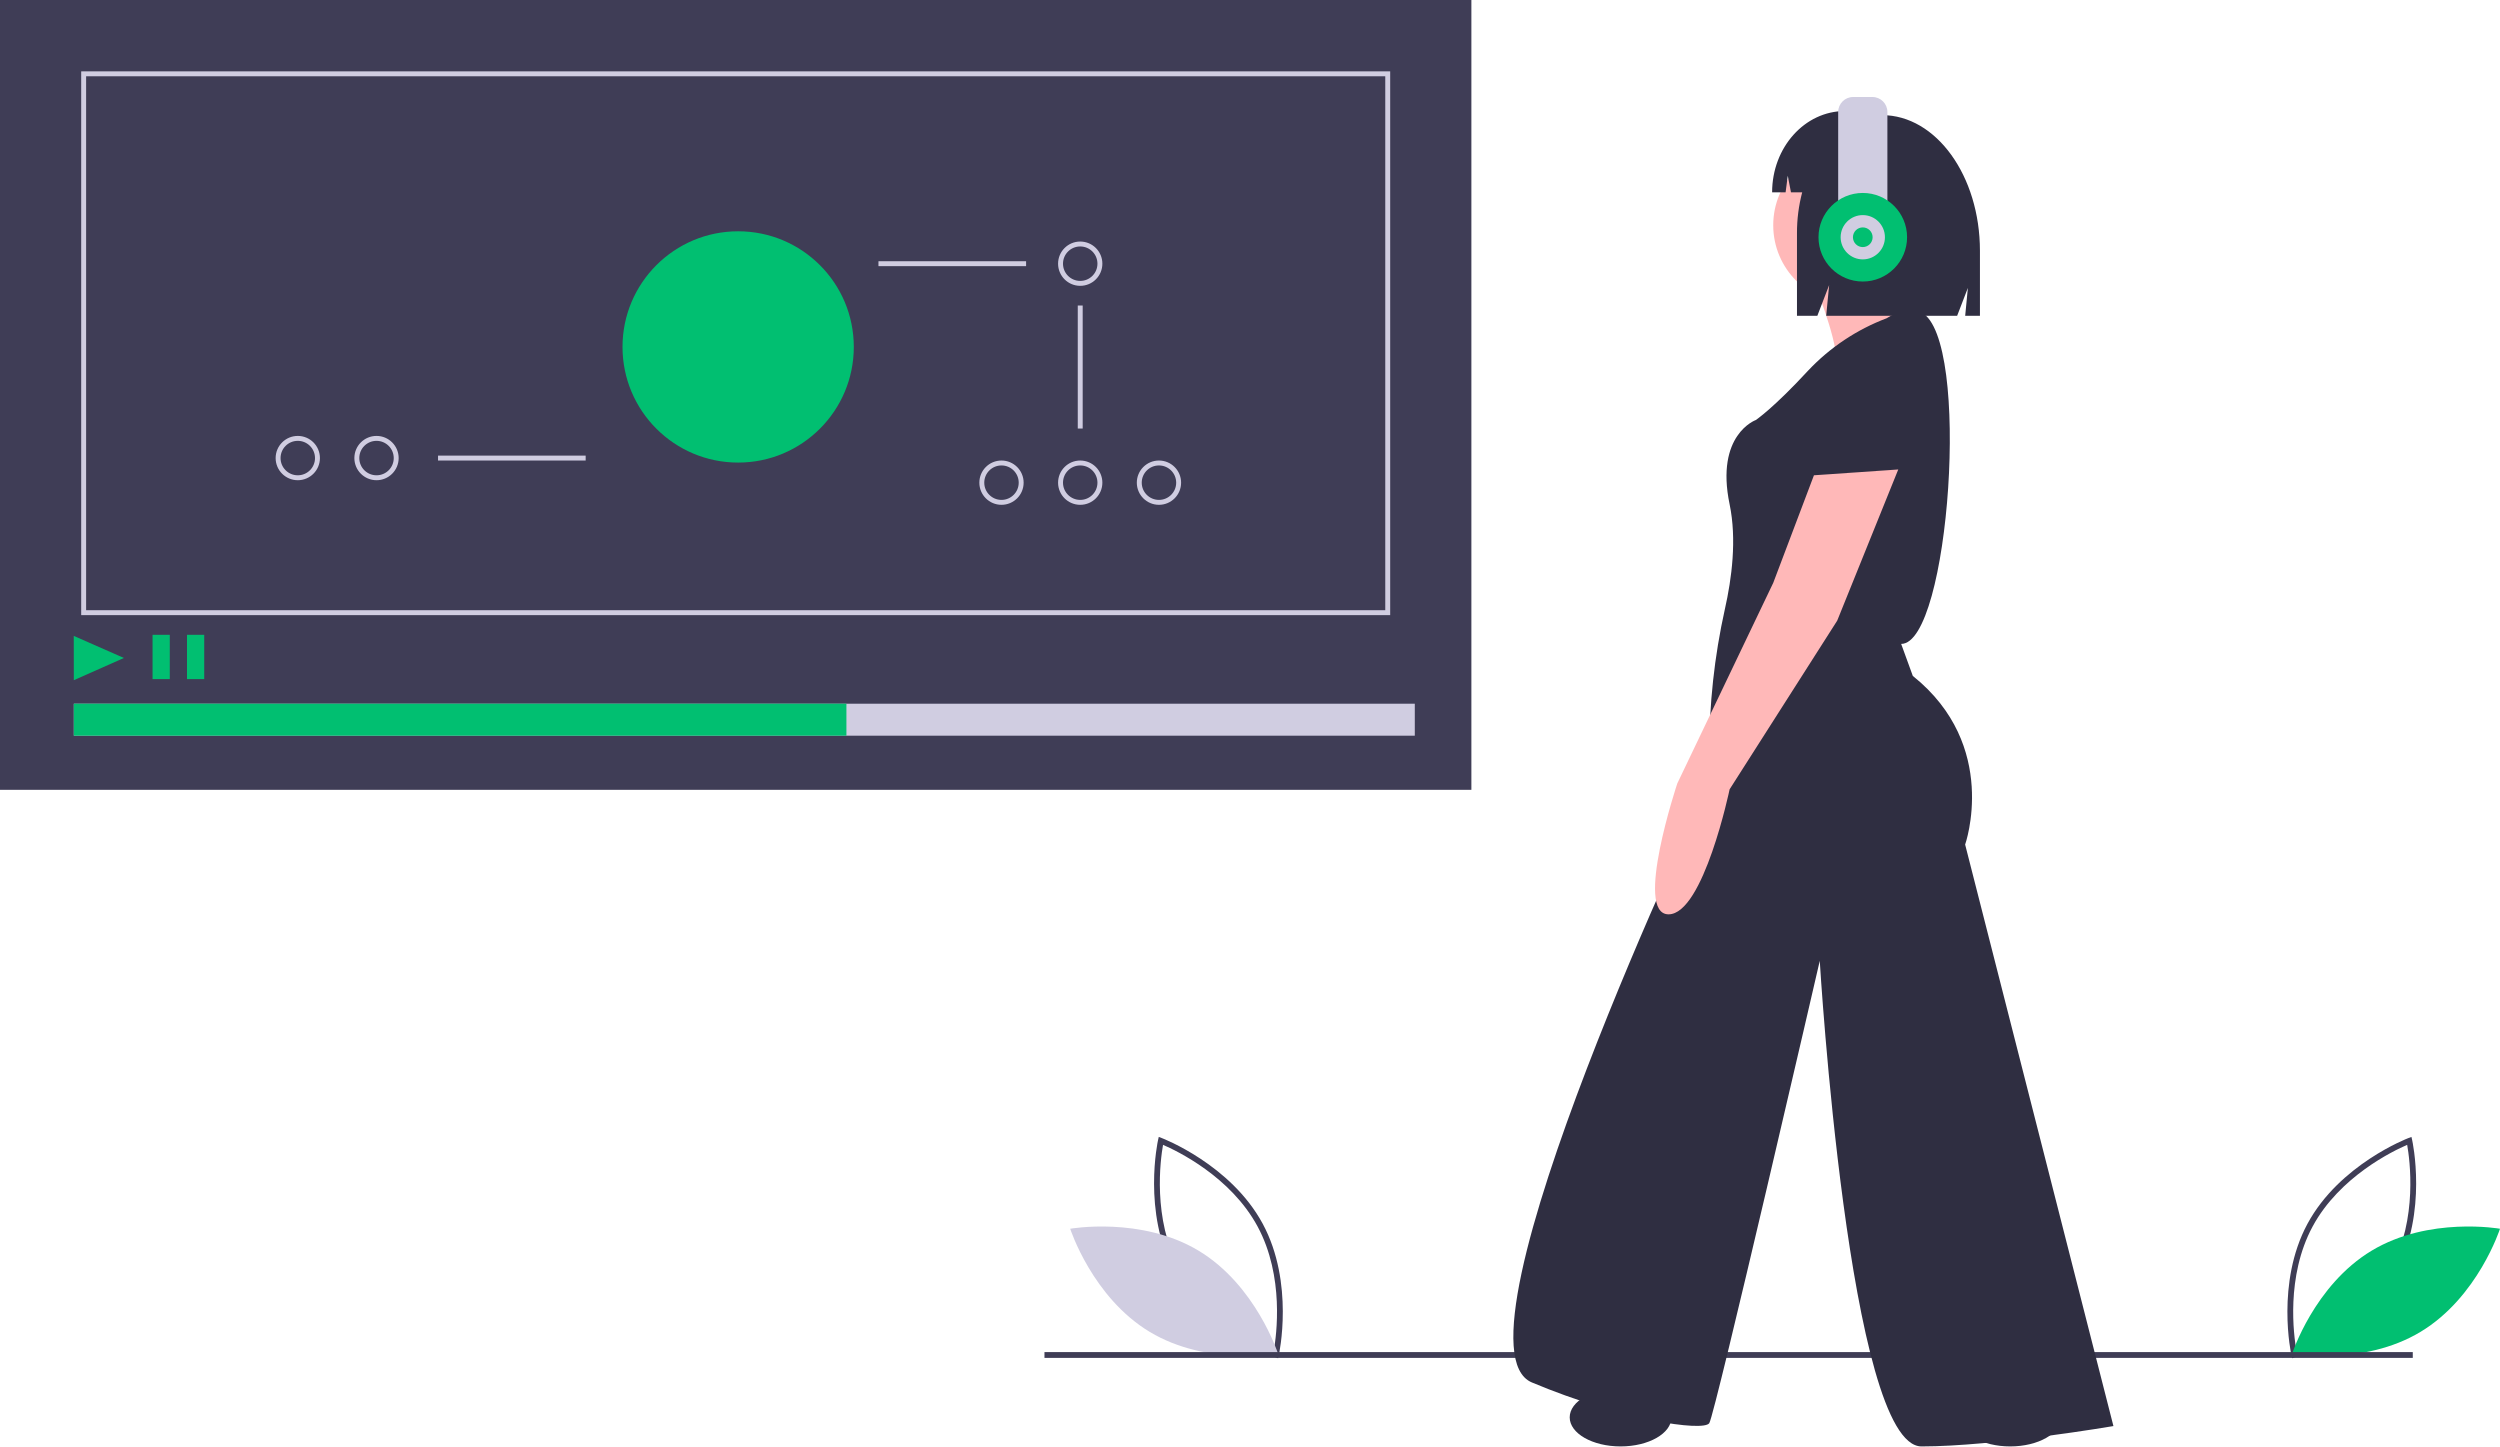
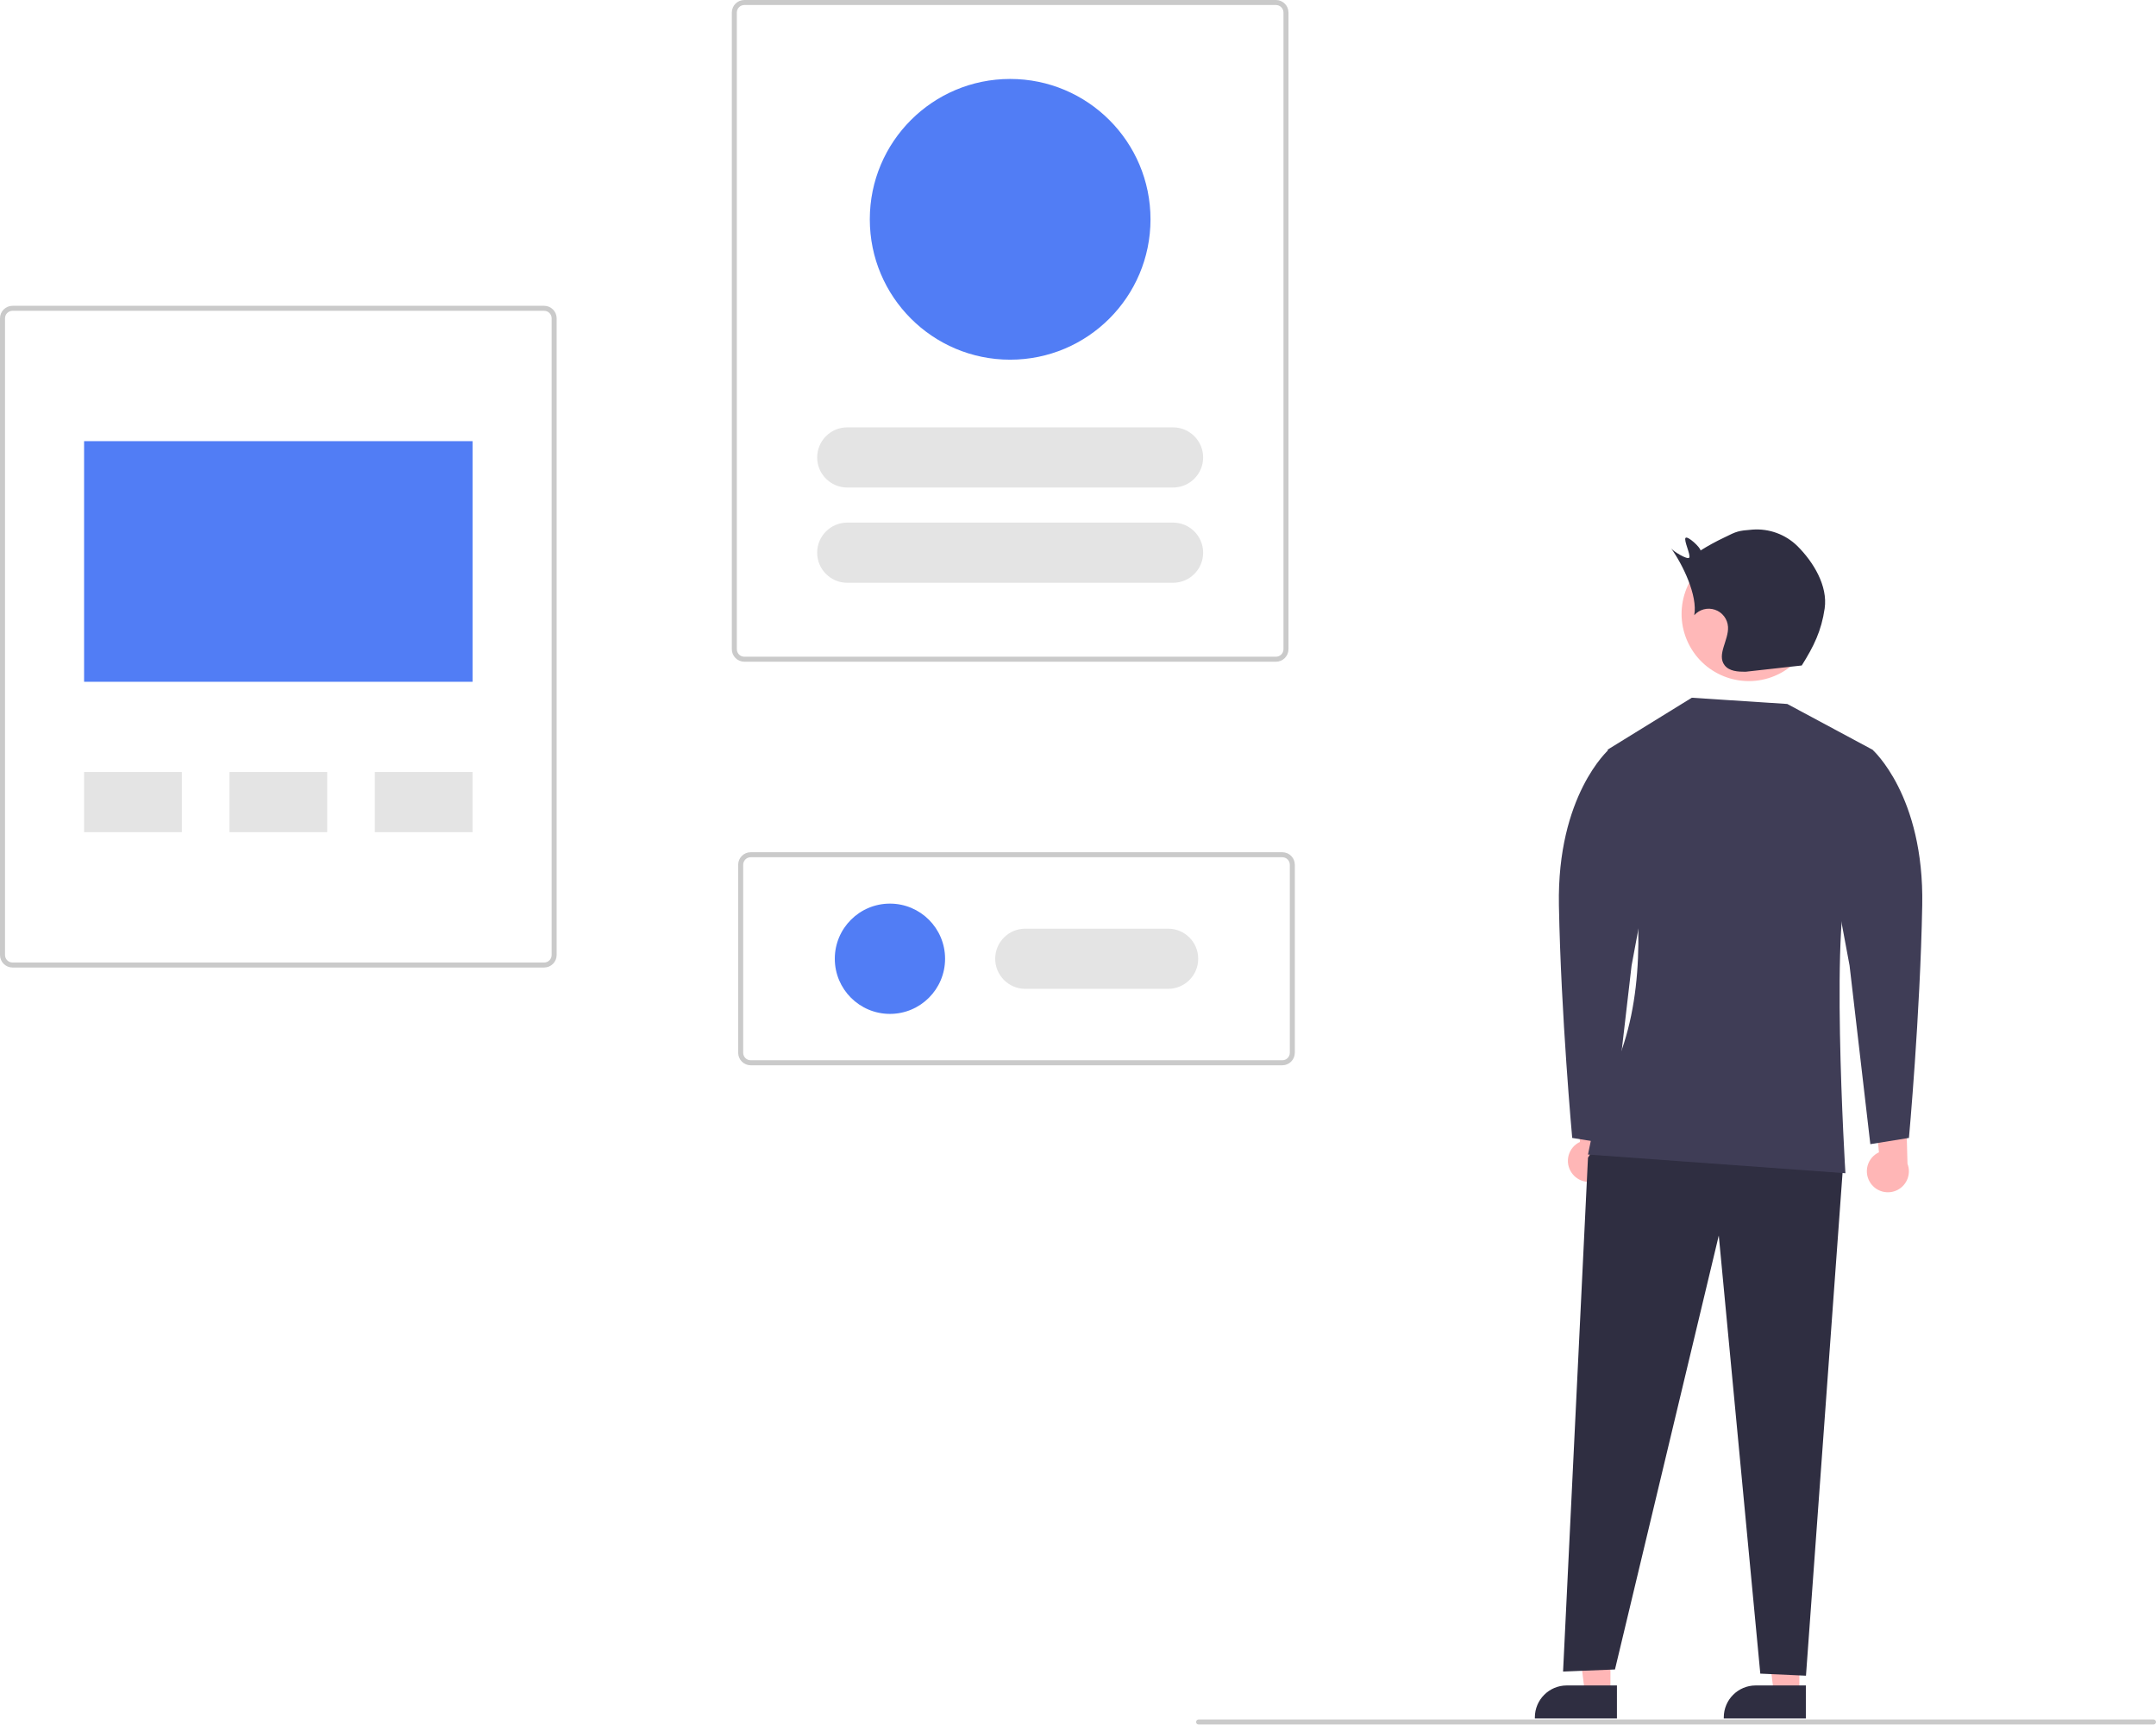
- <svg xmlns="http://www.w3.org/2000/svg" id="ba01cd4d-4ea5-4776-b236-fd186a0da3a4" data-name="Layer 1" width="1016.048" height="587.856" viewBox="0 0 1016.048 587.856">
-   <path d="M611.422,708.093l-1.267-.475c-.278-.105-27.992-10.723-40.975-34.799-12.983-24.077-6.626-53.067-6.56-53.356l.299-1.32,1.267.475c.278.105,27.992,10.723,40.975,34.799,12.983,24.077,6.626,53.067,6.56,53.356ZM571.259,671.698c10.976,20.357,32.877,30.791,38.426,33.174,1.055-5.947,4.364-29.997-6.603-50.334-10.965-20.335-32.874-30.786-38.426-33.174-1.056,5.951-4.363,29.998,6.603,50.334Z" transform="translate(-91.97616 -156.0722)" fill="#3f3d56" />
-   <path d="M579.101,664.373c23.331,14.037,32.317,41.918,32.317,41.918s-28.842,5.123-52.173-8.914-32.317-41.918-32.317-41.918S555.77,650.336,579.101,664.373Z" transform="translate(-91.97616 -156.0722)" fill="#d0cde1" />
-   <path d="M1023.232,706.773c-.066-.289-6.423-29.279,6.56-53.356,12.983-24.076,40.697-34.694,40.975-34.799l1.267-.475.299,1.32c.066.289,6.423,29.279-6.56,53.356-12.982,24.076-40.697,34.694-40.975,34.799l-1.267.475Zm47.065-85.409c-5.551,2.388-27.46,12.839-38.426,33.174-10.966,20.337-7.658,44.387-6.603,50.334,5.549-2.382,27.449-12.817,38.426-33.174C1074.659,651.362,1071.352,627.314,1070.296,621.364Z" transform="translate(-91.97616 -156.0722)" fill="#3f3d56" />
-   <path d="M1055.851,664.373c-23.331,14.037-32.317,41.918-32.317,41.918s28.842,5.123,52.173-8.914,32.317-41.918,32.317-41.918S1079.182,650.336,1055.851,664.373Z" transform="translate(-91.97616 -156.0722)" fill="#01bf71" />
-   <rect x="424.493" y="549.514" width="556.108" height="2.361" fill="#3f3d56" />
-   <rect width="598" height="321" fill="#3f3d56" />
-   <rect x="30" y="286" width="545" height="13" fill="#d0cde1" />
-   <rect x="30" y="286" width="314" height="13" fill="#01bf71" />
-   <polygon points="30 276.445 29.974 258.437 50.36 267.412 30 276.445" fill="#01bf71" />
-   <rect x="62" y="258" width="7" height="18" fill="#01bf71" />
-   <rect x="76" y="258" width="7" height="18" fill="#01bf71" />
-   <path d="M656.976,406.072h-532v-221h532Zm-530-2h528v-217h-528Z" transform="translate(-91.97616 -156.0722)" fill="#d0cde1" />
-   <circle cx="300" cy="141" r="47" fill="#01bf71" />
-   <rect x="357.024" y="106.168" width="60" height="2" fill="#d0cde1" />
-   <rect x="178.024" y="185.168" width="60" height="2" fill="#d0cde1" />
-   <path d="M531,272.24a9,9,0,1,1,9-9A9,9,0,0,1,531,272.24Zm0-16a7,7,0,1,0,7,7A7,7,0,0,0,531,256.24Z" transform="translate(-91.97616 -156.0722)" fill="#d0cde1" />
-   <path d="M531,361.24a9,9,0,1,1,9-9A9,9,0,0,1,531,361.24Zm0-16a7,7,0,1,0,7,7A7,7,0,0,0,531,345.24Z" transform="translate(-91.97616 -156.0722)" fill="#d0cde1" />
-   <path d="M563,361.24a9,9,0,1,1,9-9A9,9,0,0,1,563,361.24Zm0-16a7,7,0,1,0,7,7A7,7,0,0,0,563,345.24Z" transform="translate(-91.97616 -156.0722)" fill="#d0cde1" />
-   <path d="M499,361.24a9,9,0,1,1,9-9A9,9,0,0,1,499,361.24Zm0-16a7,7,0,1,0,7,7A7,7,0,0,0,499,345.24Z" transform="translate(-91.97616 -156.0722)" fill="#d0cde1" />
-   <path d="M245,351.24a9,9,0,1,1,9-9A9,9,0,0,1,245,351.24Zm0-16a7,7,0,1,0,7,7h0A7.008,7.008,0,0,0,245,335.24Z" transform="translate(-91.97616 -156.0722)" fill="#d0cde1" />
-   <path d="M213,351.24a9,9,0,1,1,9-9A9,9,0,0,1,213,351.24Zm0-16a7,7,0,1,0,7,7h0A7.008,7.008,0,0,0,213,335.24Z" transform="translate(-91.97616 -156.0722)" fill="#d0cde1" />
-   <rect x="438.024" y="124.168" width="2" height="50" fill="#d0cde1" />
-   <path d="M854.013,291.331s-16.544-2.363-24.816,28.361-10.635,33.088-10.635,33.088,48.45,7.09,49.632,4.727S878.829,298.421,854.013,291.331Z" transform="translate(-91.97616 -156.0722)" fill="#2f2e41" />
-   <circle cx="752.583" cy="91.535" r="31.906" fill="#ffb8b8" />
-   <path d="M830.378,273.605s10.635,27.179,7.09,30.725,43.723,8.272,43.723,8.272,3.545-17.726-10.635-28.361c0,0-5.909-17.726-4.727-21.271S830.378,273.605,830.378,273.605Z" transform="translate(-91.97616 -156.0722)" fill="#ffb8b8" />
-   <path d="M858.74,285.422a85.215,85.215,0,0,0-31.906,21.271c-14.181,15.362-21.271,20.089-21.271,20.089s-16.544,5.909-10.635,34.27c2.954,14.181.886,30.134-1.92,42.542a265.82,265.82,0,0,0-6.352,58.656v12.247s-108.718,228.071-72.085,243.433,69.721,20.089,72.085,16.544,44.905-187.893,44.905-187.893,11.817,197.346,41.36,197.346,77.993-8.272,77.993-8.272l-60.267-236.343s14.181-40.178-21.271-68.539L864.648,417.774c19.604.01,28.566-124.07,8.272-134.716C872.92,283.059,868.193,279.514,858.74,285.422Z" transform="translate(-91.97616 -156.0722)" fill="#2f2e41" />
-   <path d="M829.197,349.235l-16.544,43.723-38.997,81.538S755.93,527.674,770.111,527.674s24.816-50.814,24.816-50.814l43.723-68.539,24.816-61.449Z" transform="translate(-91.97616 -156.0722)" fill="#ffb8b8" />
-   <ellipse cx="658.636" cy="576.038" rx="20.68" ry="11.817" fill="#2f2e41" />
-   <ellipse cx="816.986" cy="576.038" rx="20.68" ry="11.817" fill="#2f2e41" />
-   <path d="M856.876,202.865H856.876a25.342,25.342,0,0,0-4.893.487,21.442,21.442,0,0,0-9.34-2.153h-.848c-16.345,0-29.595,14.79-29.595,33.035v0h5.477l.885-6.732,1.297,6.732h4.562a64.576,64.576,0,0,0-2.119,16.55v33.624h8.28l4.794-12.458-1.199,12.458h53.223l4.358-11.325-1.09,11.325h5.992V258.007C896.662,227.553,878.849,202.865,856.876,202.865Z" transform="translate(-91.97616 -156.0722)" fill="#2f2e41" />
-   <path d="M753.166,39.42h7.811a6.094,6.094,0,0,1,6.094,6.094v35.811a6.094,6.094,0,0,1-6.094,6.094h-7.811a6.094,6.094,0,0,1-6.094-6.094v-35.811A6.094,6.094,0,0,1,753.166,39.42Z" fill="#d0cde1" />
-   <circle cx="757.071" cy="96.42" r="18" fill="#01bf71" />
-   <circle cx="757.071" cy="96.42" r="9" fill="#d0cde1" />
-   <circle cx="757.071" cy="96.42" r="4" fill="#01bf71" />
+ <svg xmlns="http://www.w3.org/2000/svg" id="ab50f2c7-a193-4613-b9ea-86e2f0314211" data-name="Layer 1" width="860.248" height="688" viewBox="0 0 860.248 688">
+   <path d="M386.983,492H174.876a5.006,5.006,0,0,1-5-5V233a5.006,5.006,0,0,1,5-5H386.983a5.006,5.006,0,0,1,5,5V487A5.006,5.006,0,0,1,386.983,492ZM174.876,230a3.003,3.003,0,0,0-3,3V487a3.003,3.003,0,0,0,3,3H386.983a3.003,3.003,0,0,0,3-3V233a3.003,3.003,0,0,0-3-3Z" transform="translate(-169.876 -106)" fill="#cacaca" />
+   <rect x="33.553" y="176" width="155" height="96" fill="#517df5" />
+   <rect x="33.553" y="308" width="39" height="24" fill="#e4e4e4" />
+   <rect x="149.553" y="308" width="39" height="24" fill="#e4e4e4" />
+   <rect x="91.553" y="308" width="39" height="24" fill="#e4e4e4" />
+   <path d="M678.983,370H466.876a5.006,5.006,0,0,1-5-5V111a5.006,5.006,0,0,1,5-5H678.983a5.006,5.006,0,0,1,5,5V365A5.006,5.006,0,0,1,678.983,370ZM466.876,108a3.003,3.003,0,0,0-3,3V365a3.003,3.003,0,0,0,3,3H678.983a3.003,3.003,0,0,0,3-3V111a3.003,3.003,0,0,0-3-3Z" transform="translate(-169.876 -106)" fill="#cacaca" />
+   <path d="M681.516,531H469.41a5.006,5.006,0,0,1-5-5V451a5.006,5.006,0,0,1,5-5H681.516a5.006,5.006,0,0,1,5,5v75A5.006,5.006,0,0,1,681.516,531ZM469.41,448a3.003,3.003,0,0,0-3,3v75a3.003,3.003,0,0,0,3,3H681.516a3.003,3.003,0,0,0,3-3V451a3.003,3.003,0,0,0-3-3Z" transform="translate(-169.876 -106)" fill="#cacaca" />
+   <rect x="326.053" y="170.5" width="154" height="24" rx="12" fill="#e4e4e4" />
+   <rect x="326.053" y="208.5" width="154" height="24" rx="12" fill="#e4e4e4" />
+   <circle cx="403.053" cy="87.5" r="56" fill="#517df5" />
+   <rect x="397.087" y="370.5" width="81" height="24" rx="12" fill="#e4e4e4" />
+   <circle cx="355.087" cy="382.5" r="22" fill="#517df5" />
+   <path d="M1029.124,794h-381a1,1,0,0,1,0-2h381a1,1,0,0,1,0,2Z" transform="translate(-169.876 -106)" fill="#cacaca" />
+   <path d="M916.255,578.045a8.33,8.33,0,0,1,3.327-12.332l-2.944-29.455,13.62,7.149.708,26.875a8.375,8.375,0,0,1-14.711,7.763Z" transform="translate(-169.876 -106)" fill="#ffb6b6" />
+   <path d="M796.97,573.903a8.33,8.33,0,0,1,3.327-12.332l-2.944-29.455,13.62,7.149.708,26.875a8.375,8.375,0,0,1-14.711,7.763Z" transform="translate(-169.876 -106)" fill="#ffb6b6" />
+   <polygon points="717.949 675.734 707.794 675.734 702.962 636.562 717.951 636.562 717.949 675.734" fill="#ffb6b6" />
+   <path d="M890.415,791.578l-32.746-.001V791.163a12.746,12.746,0,0,1,12.746-12.745h.001l20.0.001Z" transform="translate(-169.876 -106)" fill="#2f2e41" />
+   <polygon points="642.568 675.734 632.412 675.734 627.581 636.562 642.569 636.562 642.568 675.734" fill="#ffb6b6" />
+   <path d="M815.034,791.578l-32.746-.001V791.163a12.746,12.746,0,0,1,12.746-12.745h.001l20.0.001Z" transform="translate(-169.876 -106)" fill="#2f2e41" />
+   <circle cx="867.651" cy="350.906" r="26.819" transform="translate(-231.8648 353.1787) rotate(-28.66315)" fill="#ffb8b8" />
+   <polygon points="638.578 453.984 633.608 461.857 623.668 666.875 644.377 666.047 685.796 492.917 702.363 667.703 720.587 668.532 735.374 465.271 638.578 453.984" fill="#2f2e41" />
+   <path d="M916.971,405.079l-33.963-18.224-38.105-2.485-33.578,20.709s29.436,86.979-2.87,137.509L803.484,566.611l102.718,7.455s-6.627-107.688,2.485-120.942S916.971,405.079,916.971,405.079Z" transform="translate(-169.876 -106)" fill="#3f3d56" />
+   <path d="M905.25,409.592l11.721-4.514s20.709,18.224,19.881,62.128-5.303,92.777-5.303,92.777l-15.406,2.485-8.284-71.24-11.597-62.128Z" transform="translate(-169.876 -106)" fill="#3f3d56" />
+   <path d="M823.489,409.592l-11.721-4.514S791.059,423.303,791.887,467.207s5.303,92.777,5.303,92.777l15.406,2.485,8.284-71.24,11.597-62.128Z" transform="translate(-169.876 -106)" fill="#3f3d56" />
+   <path d="M887.039,323.849a23.137,23.137,0,0,0-17.916-6.558c-5.772.466-6.148.606-11.333,3.185a91.529,91.529,0,0,0-9.399,5.141c-.028-1.232-5.144-5.945-5.972-5.032-.828.912,2.135,6.841,1.473,7.881s-6.646-2.677-7.272-3.739c4.623,6.375,10.727,18.979,9.262,26.716a7.716,7.716,0,0,1,13.476,4.642c.326,5.29-4.576,11.09-1.37,15.311,1.834,2.415,5.327,2.616,8.36,2.601l22.435-2.501c4.82-7.682,7.825-13.774,9.137-22.747C899.23,339.777,893.471,330.242,887.039,323.849Z" transform="translate(-169.876 -106)" fill="#2f2e41" />
</svg>
